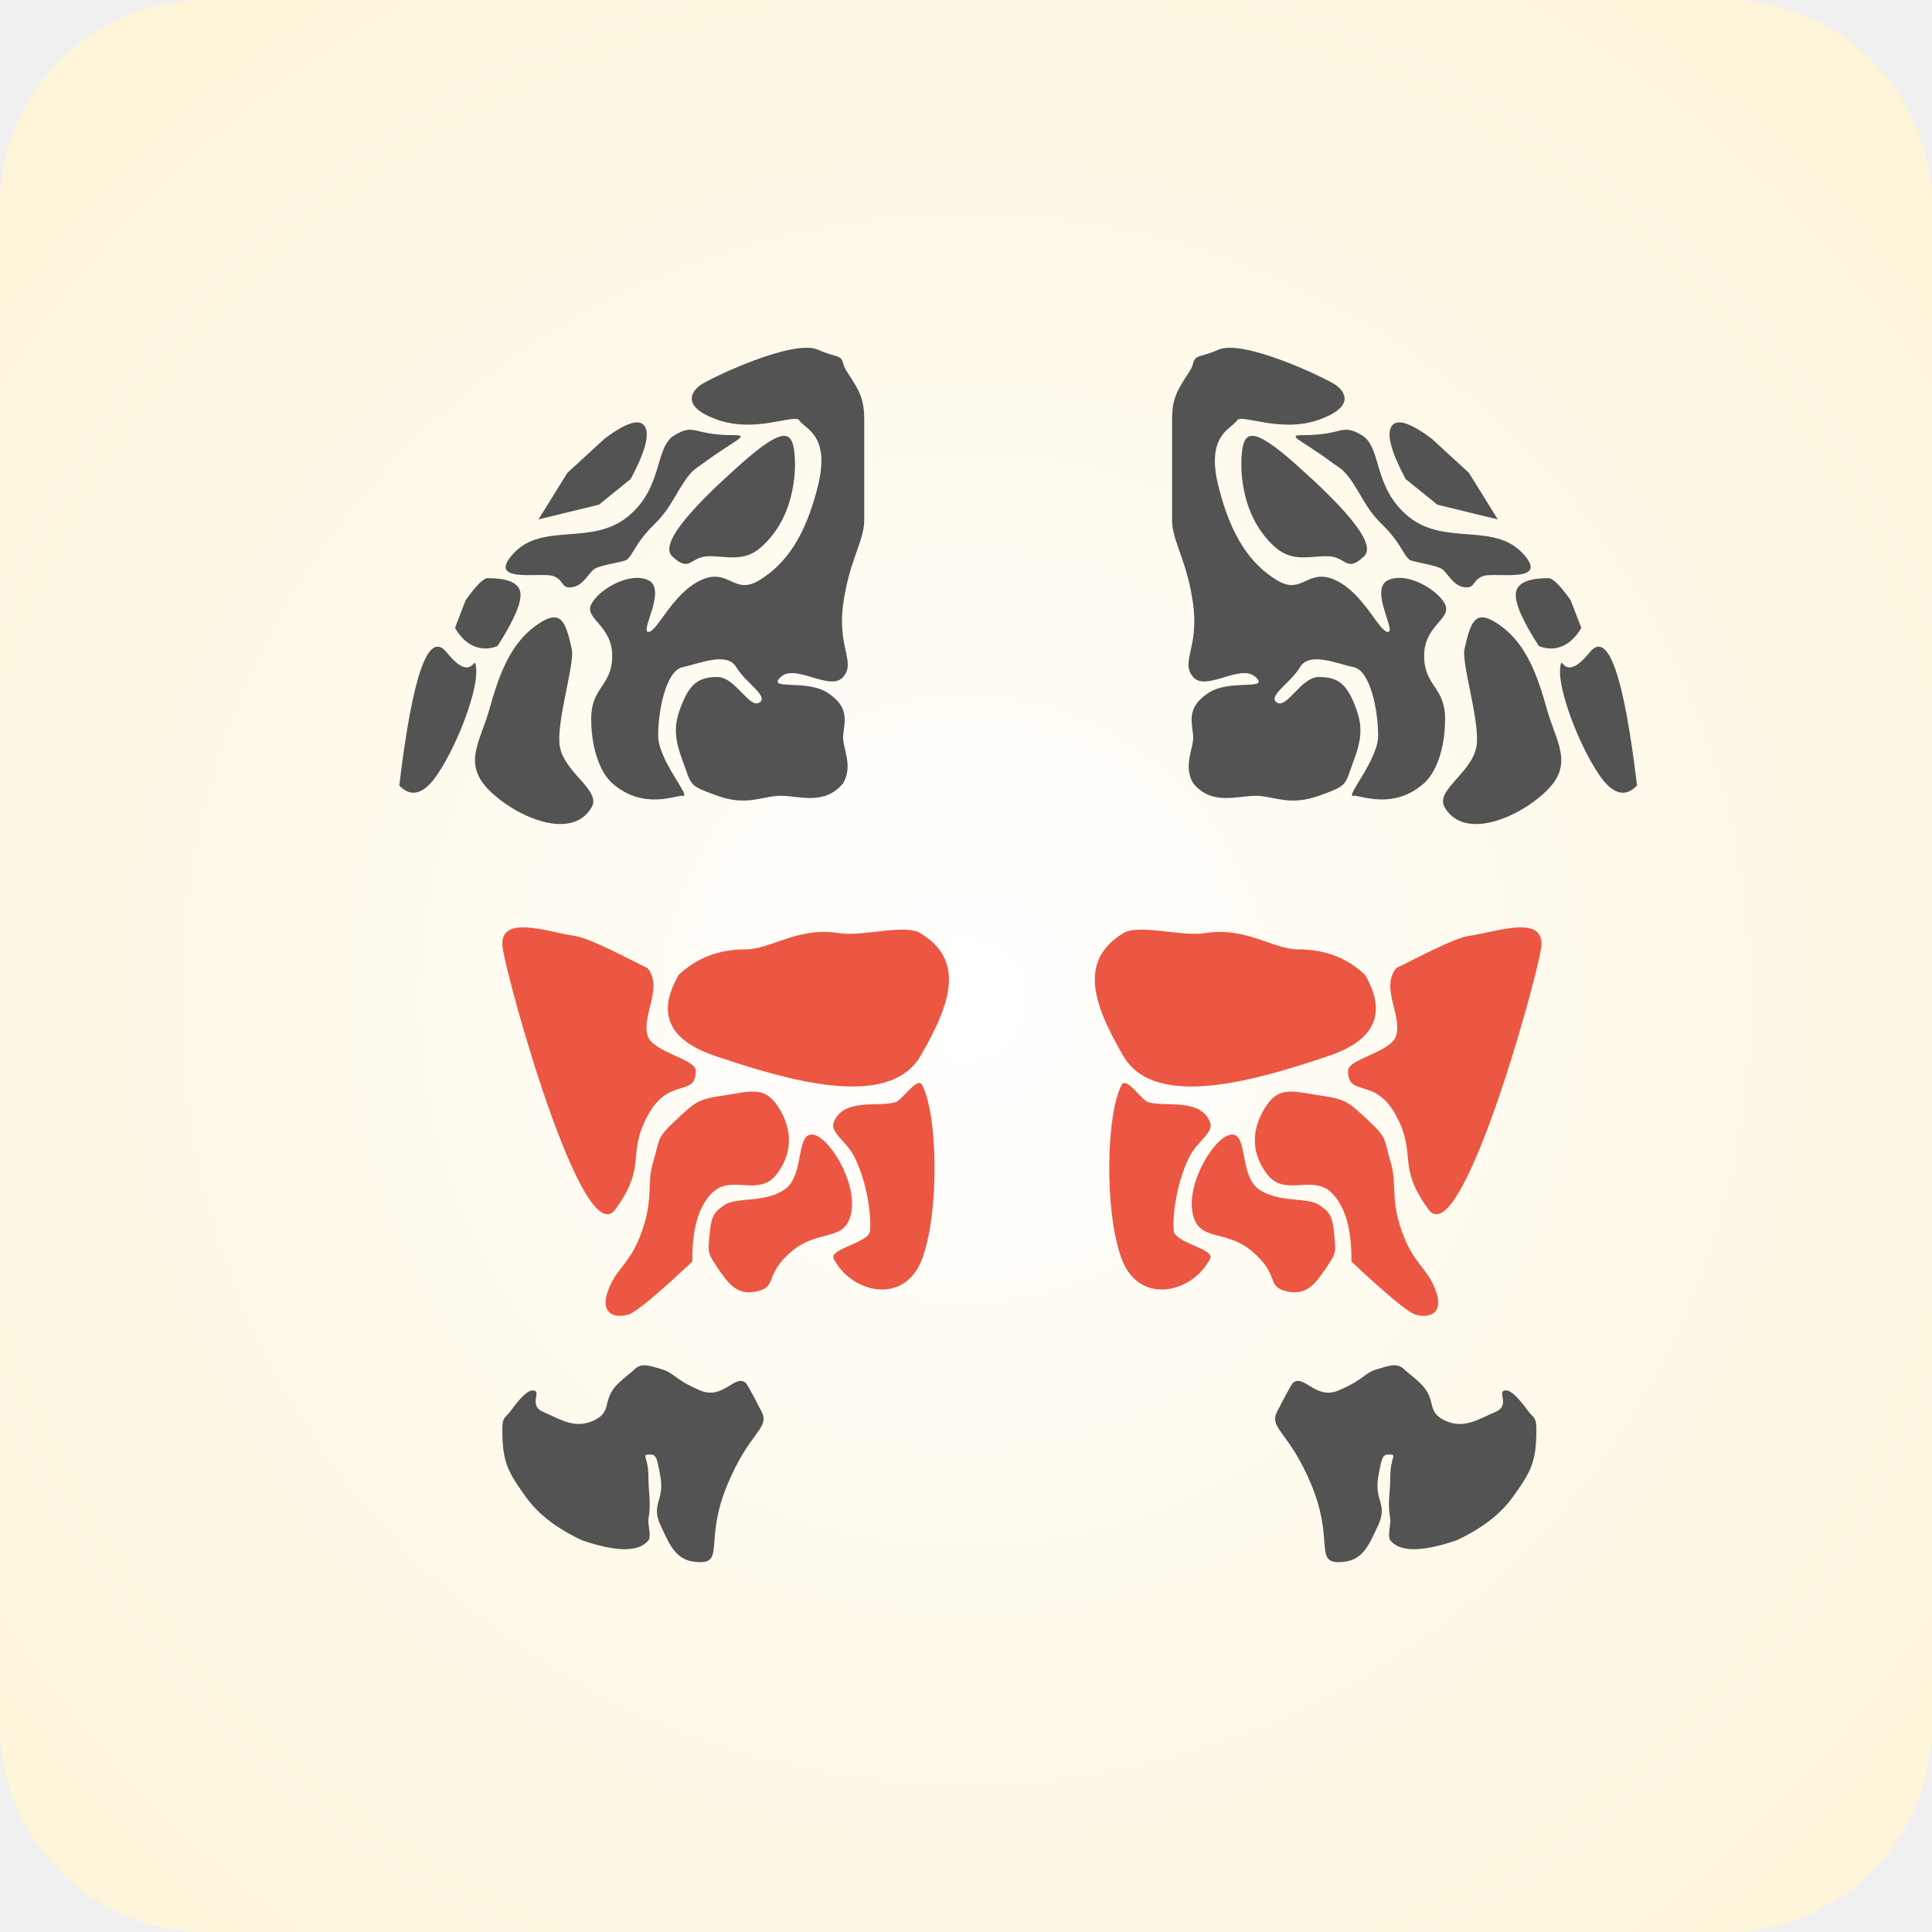
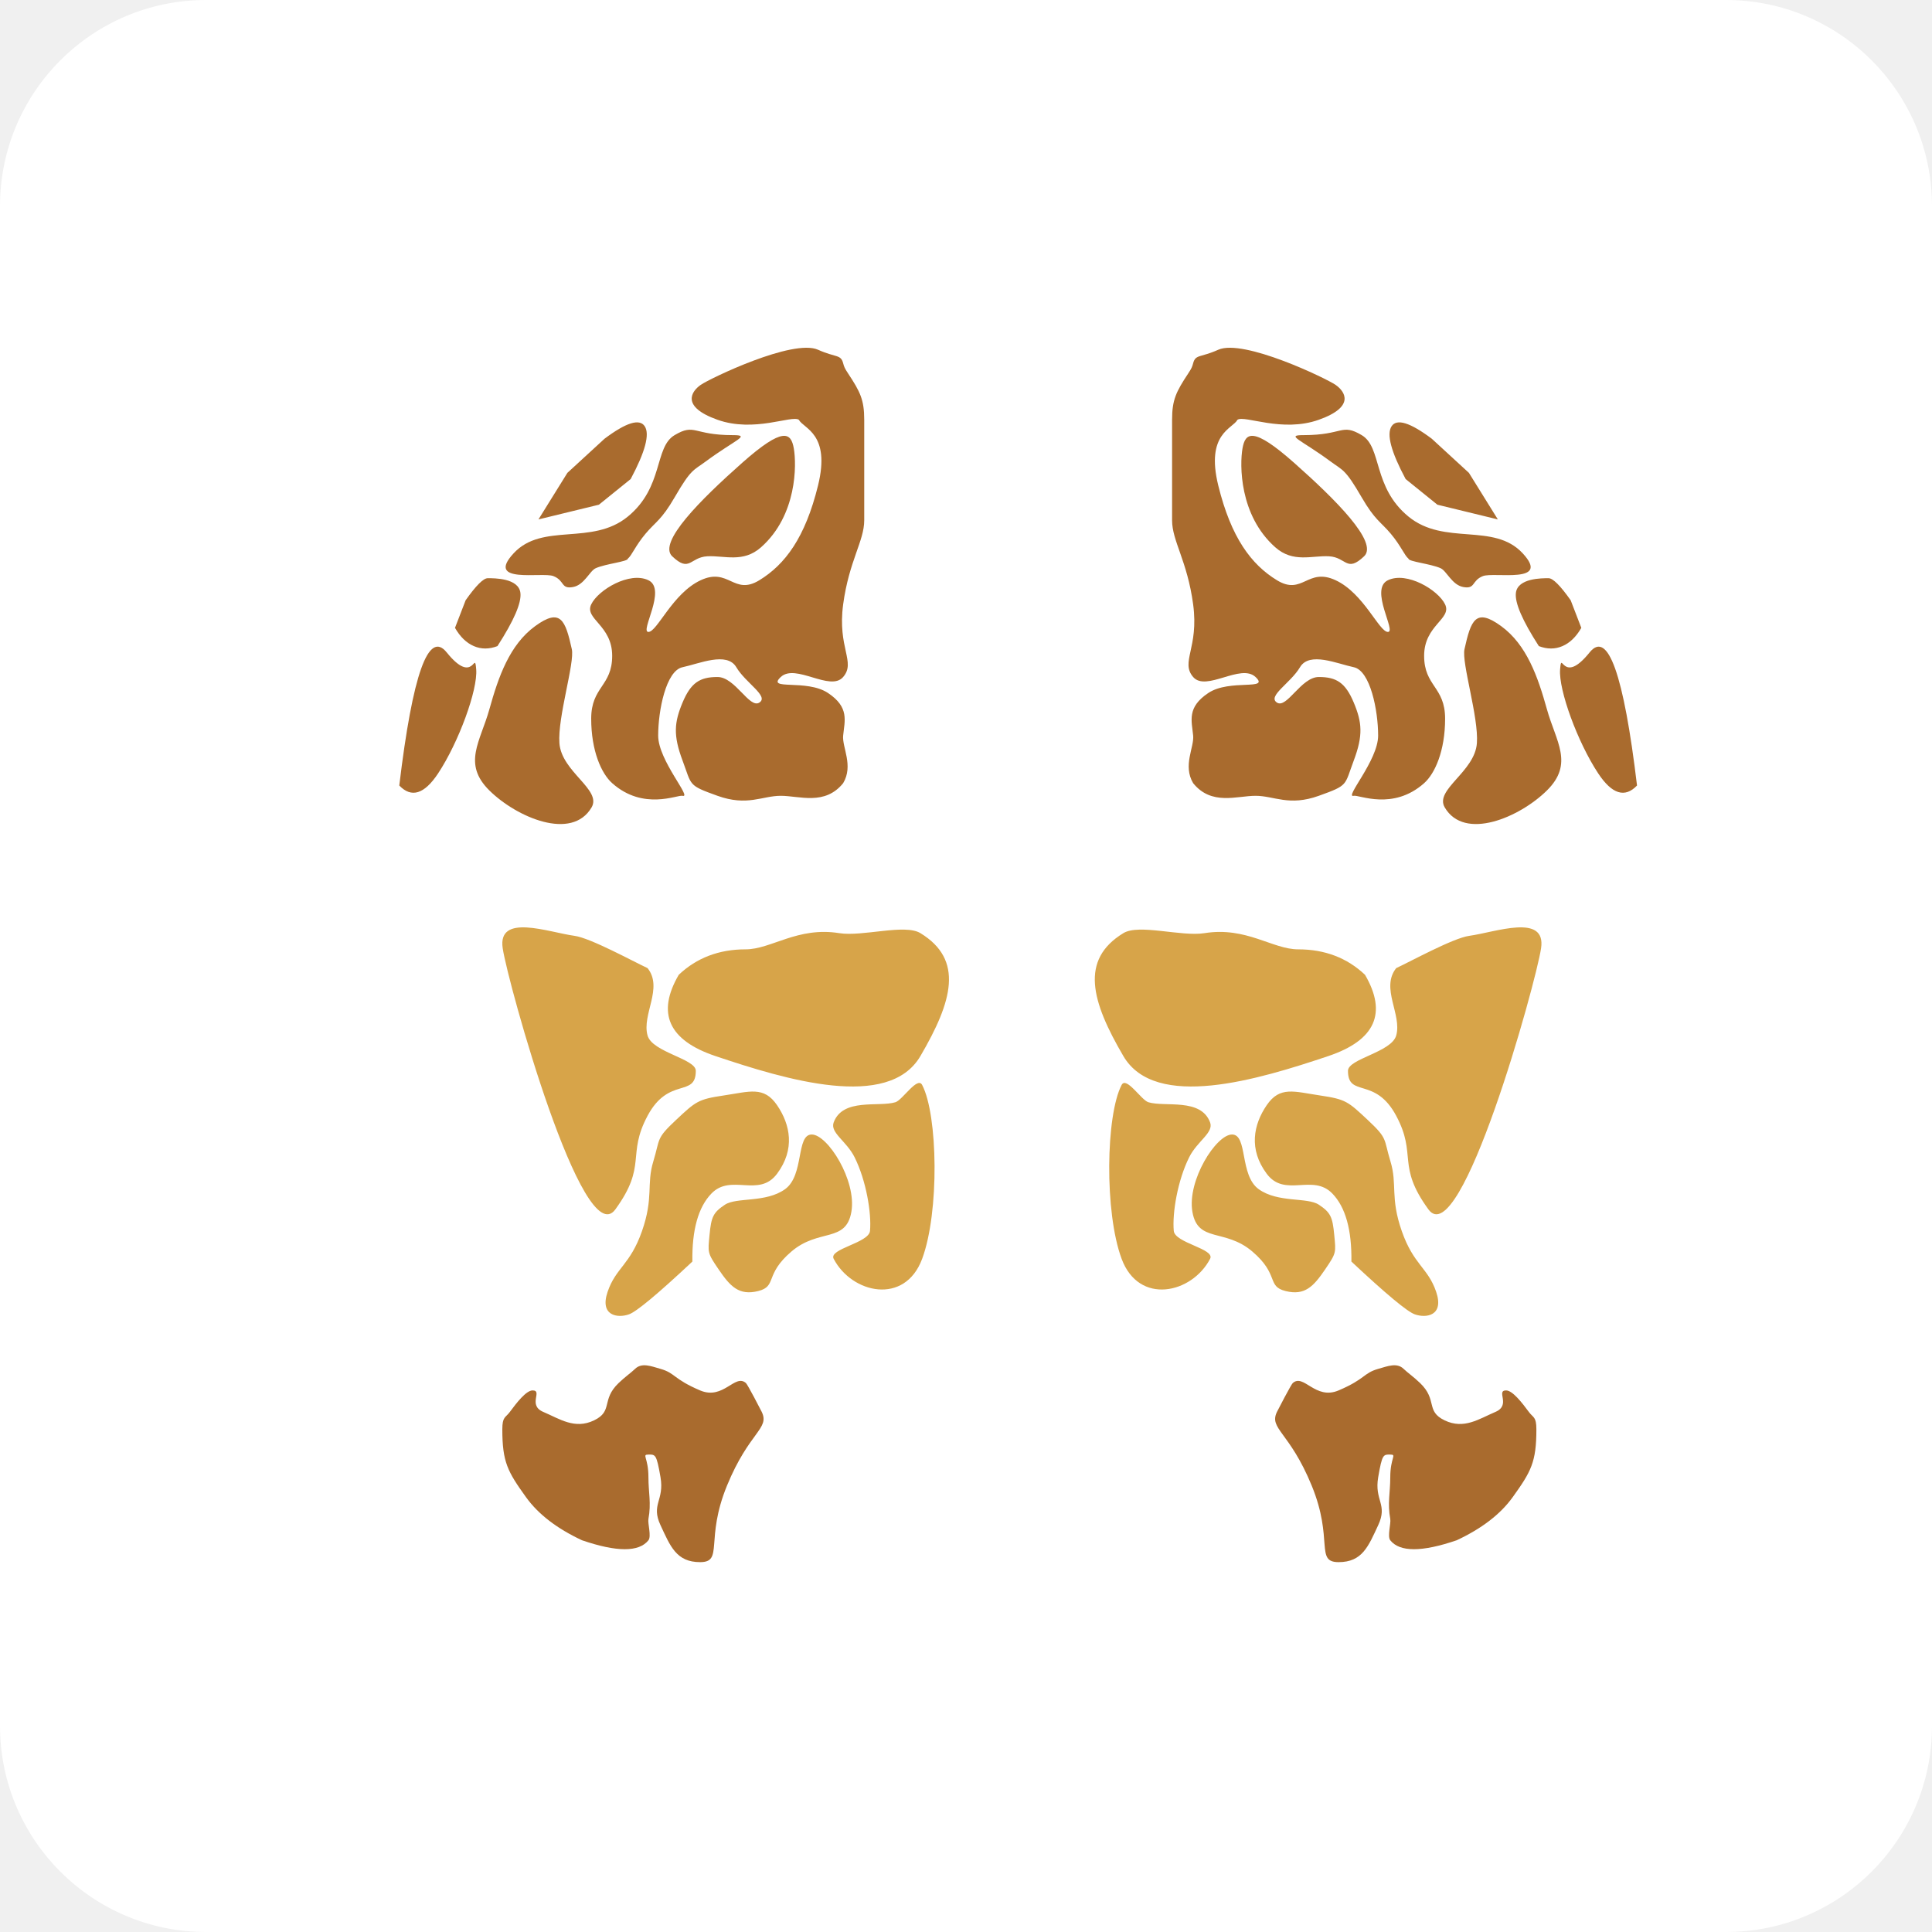
<svg xmlns="http://www.w3.org/2000/svg" width="150px" height="150px" viewBox="0 0 150 150" version="1.1">
-   <defs>
-     <radialGradient cx="50%" cy="51.721%" fx="50%" fy="51.721%" r="68.285%" id="radialGradient-1">
-       <stop stop-color="#FFFFFF" offset="0%" />
-       <stop stop-color="#FEF4D7" offset="100%" />
-     </radialGradient>
-   </defs>
+   <defs />
  <g id="Page-1" stroke="none" stroke-width="1" fill="none" fill-rule="evenodd">
    <g id="brainPartsv3" fill-rule="nonzero">
-       <rect id="Rectangle" fill="url(#radialGradient-1)" x="0" y="0" width="150" height="150" rx="16" />
+       <rect id="Rectangle" fill="#FFFFFF" x="0" y="0" width="150" height="150" rx="16" />
      <g id="cerebrum" transform="translate(31, 27)">
-         <path d="M63.587,0.154 C65.537,-0.719 71.982,2.385 72.698,2.884 C73.414,3.382 74.258,4.573 71.392,5.591 C68.526,6.609 65.638,5.213 65.077,5.591 C64.715,6.286 62.591,6.649 63.587,10.697 C64.583,14.745 66.146,16.83 68.142,18.049 C70.138,19.268 70.507,17.028 72.698,18.049 C74.889,19.069 76.072,22.063 76.757,22.063 C77.442,22.063 75.3,18.749 76.757,18.049 C78.214,17.348 80.655,18.794 81.198,19.926 C81.741,21.059 79.569,21.534 79.569,23.914 C79.569,26.294 81.198,26.302 81.198,28.799 C81.198,31.295 80.408,33.059 79.569,33.805 C77.147,35.961 74.49,34.689 74.106,34.786 C73.332,34.981 75.998,32.047 75.998,30.11 C75.998,28.173 75.393,25.071 74.106,24.802 C72.82,24.534 70.665,23.566 69.932,24.802 C69.2,26.039 67.375,27.051 68.142,27.548 C68.91,28.045 70.017,25.562 71.392,25.562 C72.767,25.562 73.461,26.008 74.106,27.548 C74.751,29.089 74.841,30.088 74.106,32.047 C73.371,34.007 73.711,33.953 71.392,34.786 C69.073,35.619 67.926,34.786 66.479,34.786 C65.033,34.786 63.061,35.567 61.636,33.805 C60.817,32.433 61.725,31.026 61.636,30.11 C61.523,28.954 61.139,27.922 62.809,26.806 C64.479,25.691 67.627,26.641 66.479,25.562 C65.332,24.483 62.64,26.731 61.636,25.562 C60.631,24.393 62.091,23.31 61.636,19.926 C61.181,16.543 60,15.01 60,13.394 C60,11.778 60,12.047 60,9.696 C60,7.345 60,7.145 60,5.591 C60,4.036 60.316,3.414 61.257,1.988 C61.522,1.585 61.563,1.477 61.636,1.201 C61.822,0.498 62.186,0.781 63.587,0.154 Z M74.721,6.783 C76.317,7.726 75.554,10.812 78.354,13.107 C81.153,15.401 84.972,13.536 87.217,15.954 C89.462,18.373 84.997,17.387 84.132,17.728 C83.24,18.08 83.57,18.748 82.617,18.579 C81.728,18.421 81.326,17.327 80.842,17.113 C80.062,16.767 78.354,16.606 78.354,16.375 C78.033,16.11 77.772,15.381 76.98,14.439 C76.189,13.497 75.751,13.392 74.721,11.615 C73.433,9.391 73.27,9.542 72.297,8.822 C69.985,7.112 68.764,6.783 70.214,6.783 C73.306,6.783 73.126,5.84 74.721,6.783 Z M77.04,6.098 C77.441,5.48 78.481,5.801 80.162,7.062 L83.047,9.713 L85.293,13.328 L80.599,12.185 L78.133,10.193 C77.004,8.08 76.64,6.715 77.04,6.098 Z M86.693,19.034 C86.829,17.878 88.726,17.892 89.232,17.892 C89.569,17.892 90.141,18.462 90.947,19.604 L91.773,21.747 C91.371,22.445 90.883,22.917 90.308,23.164 C89.734,23.411 89.123,23.411 88.476,23.164 C87.197,21.18 86.603,19.804 86.693,19.034 Z M65.466,7.821 C65.682,6.583 66.271,6.093 69.479,8.936 C72.687,11.78 76.041,15.115 74.909,16.19 C73.542,17.489 73.542,16.262 72.177,16.19 C70.847,16.12 69.398,16.72 68.012,15.491 C65.203,13.002 65.25,9.058 65.466,7.821 Z M82.703,23.398 C83.203,21.154 83.567,20.167 85.549,21.612 C87.531,23.057 88.399,25.538 89.101,28.061 C89.804,30.584 91.214,32.289 89.101,34.374 C86.988,36.459 82.699,38.312 81.166,35.683 C80.363,34.305 83.506,32.929 83.666,30.698 C83.811,28.672 82.465,24.465 82.703,23.398 Z M90.126,24.97 C90.254,23.377 90.285,26.301 92.415,23.655 C93.834,21.89 95.062,25.335 96.098,33.987 C95.157,34.973 94.153,34.661 93.086,33.05 C91.486,30.633 89.998,26.562 90.126,24.97 Z" id="Combined-Shape" fill="#535353" />
-         <path d="M3.587,0.154 C5.537,-0.719 11.982,2.385 12.698,2.884 C13.414,3.382 14.258,4.573 11.392,5.591 C8.526,6.609 5.638,5.213 5.077,5.591 C4.715,6.286 2.591,6.649 3.587,10.697 C4.583,14.745 6.146,16.83 8.142,18.049 C10.138,19.268 10.507,17.028 12.698,18.049 C14.889,19.069 16.072,22.063 16.757,22.063 C17.442,22.063 15.3,18.749 16.757,18.049 C18.214,17.348 20.655,18.794 21.198,19.926 C21.741,21.059 19.569,21.534 19.569,23.914 C19.569,26.294 21.198,26.302 21.198,28.799 C21.198,31.295 20.408,33.059 19.569,33.805 C17.147,35.961 14.49,34.689 14.106,34.786 C13.332,34.981 15.998,32.047 15.998,30.11 C15.998,28.173 15.393,25.071 14.106,24.802 C12.82,24.534 10.665,23.566 9.932,24.802 C9.2,26.039 7.375,27.051 8.142,27.548 C8.91,28.045 10.017,25.562 11.392,25.562 C12.767,25.562 13.461,26.008 14.106,27.548 C14.751,29.089 14.841,30.088 14.106,32.047 C13.371,34.007 13.711,33.953 11.392,34.786 C9.073,35.619 7.926,34.786 6.479,34.786 C5.033,34.786 3.061,35.567 1.636,33.805 C0.817,32.433 1.725,31.026 1.636,30.11 C1.523,28.954 1.139,27.922 2.809,26.806 C4.479,25.691 7.627,26.641 6.479,25.562 C5.332,24.483 2.64,26.731 1.636,25.562 C0.631,24.393 2.091,23.31 1.636,19.926 C1.181,16.543 3.99999999e-07,15.01 3.99999999e-07,13.394 C3.99999999e-07,11.778 3.99999999e-07,12.047 3.99999999e-07,9.696 C3.99999996e-07,7.345 3.99999999e-07,7.145 3.99999999e-07,5.591 C3.99999999e-07,4.036 0.316,3.414 1.257,1.988 C1.522,1.585 1.563,1.477 1.636,1.201 C1.822,0.498 2.186,0.781 3.587,0.154 Z M14.721,6.783 C16.317,7.726 15.554,10.812 18.354,13.107 C21.153,15.401 24.972,13.536 27.217,15.954 C29.462,18.373 24.997,17.387 24.132,17.728 C23.24,18.08 23.57,18.748 22.617,18.579 C21.728,18.421 21.326,17.327 20.842,17.113 C20.062,16.767 18.354,16.606 18.354,16.375 C18.033,16.11 17.772,15.381 16.98,14.439 C16.189,13.497 15.751,13.392 14.721,11.615 C13.433,9.391 13.27,9.542 12.297,8.822 C9.985,7.112 8.764,6.783 10.214,6.783 C13.306,6.783 13.126,5.84 14.721,6.783 Z M17.04,6.098 C17.441,5.48 18.481,5.801 20.162,7.062 L23.047,9.713 L25.293,13.328 L20.599,12.185 L18.133,10.193 C17.004,8.08 16.64,6.715 17.04,6.098 Z M26.693,19.034 C26.829,17.878 28.726,17.892 29.232,17.892 C29.569,17.892 30.141,18.462 30.947,19.604 L31.773,21.747 C31.371,22.445 30.883,22.917 30.308,23.164 C29.734,23.411 29.123,23.411 28.476,23.164 C27.197,21.18 26.603,19.804 26.693,19.034 Z M5.466,7.821 C5.682,6.583 6.271,6.093 9.479,8.936 C12.687,11.78 16.041,15.115 14.909,16.19 C13.542,17.489 13.542,16.262 12.177,16.19 C10.847,16.12 9.398,16.72 8.012,15.491 C5.203,13.002 5.25,9.058 5.466,7.821 Z M22.703,23.398 C23.203,21.154 23.567,20.167 25.549,21.612 C27.531,23.057 28.399,25.538 29.101,28.061 C29.804,30.584 31.214,32.289 29.101,34.374 C26.988,36.459 22.699,38.312 21.166,35.683 C20.363,34.305 23.506,32.929 23.666,30.698 C23.811,28.672 22.465,24.465 22.703,23.398 Z M30.126,24.97 C30.254,23.377 30.285,26.301 32.415,23.655 C33.834,21.89 35.062,25.335 36.098,33.987 C35.157,34.973 34.153,34.661 33.086,33.05 C31.486,30.633 29.998,26.562 30.126,24.97 Z" id="Combined-Shape" fill="#535353" transform="translate(18.0492, 18.48914) scale(-1, 1) translate(-18.0492, -18.48914) " />
-         <path d="M16.178,73.287 C16.821,71.412 17.922,71.214 18.842,68.589 C19.762,65.964 19.178,64.958 19.722,63.175 C20.265,61.391 19.909,61.432 21.466,59.973 C23.023,58.515 23.188,58.348 25.194,58.051 C27.2,57.754 28.306,57.302 29.333,58.809 C30.36,60.317 30.747,62.225 29.333,64.126 C27.92,66.026 25.759,64.084 24.232,65.669 C23.213,66.725 22.721,68.484 22.756,70.947 C20.062,73.47 18.421,74.836 17.834,75.045 C16.952,75.359 15.535,75.161 16.178,73.287 Z M25.28,66.535 C26.189,65.931 28.449,66.407 29.952,65.327 C31.456,64.246 30.79,61.082 32.023,61.082 C33.256,61.082 35.521,64.654 35.101,67.085 C34.681,69.515 32.58,68.353 30.454,70.161 C28.328,71.969 29.356,72.866 27.865,73.237 C26.375,73.609 25.698,72.88 24.804,71.57 C23.91,70.26 23.957,70.268 24.088,68.877 C24.22,67.485 24.37,67.14 25.28,66.535 Z M40.461,45.449 C43.854,47.521 42.945,50.747 40.461,54.992 C37.977,59.238 30.003,56.827 24.546,54.992 C20.908,53.769 19.959,51.666 21.698,48.683 C23.091,47.366 24.822,46.707 26.889,46.707 C28.88,46.707 30.916,44.93 34.157,45.449 C35.965,45.739 39.246,44.707 40.461,45.449 Z M19.277,53.397 C19.645,54.7 23.022,55.2 23.022,56.138 C23.022,58.249 20.917,56.555 19.277,59.63 C17.636,62.706 19.277,63.457 16.776,66.897 C14.275,70.337 8.438,49.36 8.029,46.621 C7.621,43.882 11.584,45.381 13.605,45.658 C14.853,45.829 18.154,47.645 19.277,48.164 C20.51,49.713 18.816,51.769 19.277,53.397 Z M33.726,60.145 C34.439,58.225 37.218,58.972 38.519,58.577 C39.071,58.409 40.232,56.54 40.596,57.236 C41.819,59.574 41.941,67.113 40.596,70.734 C39.252,74.355 35.141,73.438 33.726,70.734 C33.318,69.953 36.461,69.515 36.547,68.564 C36.671,67.181 36.252,64.658 35.35,62.848 C34.722,61.589 33.43,60.944 33.726,60.145 Z" id="Combined-Shape" fill="#EC5743" />
-         <path d="M62.178,73.287 C62.821,71.412 63.922,71.214 64.842,68.589 C65.762,65.964 65.178,64.958 65.722,63.175 C66.265,61.391 65.909,61.432 67.466,59.973 C69.023,58.515 69.188,58.348 71.194,58.051 C73.2,57.754 74.306,57.302 75.333,58.809 C76.36,60.317 76.747,62.225 75.333,64.126 C73.92,66.026 71.759,64.084 70.232,65.669 C69.213,66.725 68.721,68.484 68.756,70.947 C66.062,73.47 64.421,74.836 63.834,75.045 C62.952,75.359 61.535,75.161 62.178,73.287 Z M71.28,66.535 C72.189,65.931 74.449,66.407 75.952,65.327 C77.456,64.246 76.79,61.082 78.023,61.082 C79.256,61.082 81.521,64.654 81.101,67.085 C80.681,69.515 78.58,68.353 76.454,70.161 C74.328,71.969 75.356,72.866 73.865,73.237 C72.375,73.609 71.698,72.88 70.804,71.57 C69.91,70.26 69.957,70.268 70.088,68.877 C70.22,67.485 70.37,67.14 71.28,66.535 Z M86.461,45.449 C89.854,47.521 88.945,50.747 86.461,54.992 C83.977,59.238 76.003,56.827 70.546,54.992 C66.908,53.769 65.959,51.666 67.699,48.683 C69.091,47.366 70.822,46.707 72.889,46.707 C74.88,46.707 76.916,44.93 80.157,45.449 C81.965,45.739 85.246,44.707 86.461,45.449 Z M65.277,53.397 C65.645,54.7 69.022,55.2 69.022,56.138 C69.022,58.249 66.917,56.555 65.277,59.63 C63.636,62.706 65.277,63.457 62.776,66.897 C60.275,70.337 54.438,49.36 54.029,46.621 C53.621,43.882 57.584,45.381 59.605,45.658 C60.853,45.829 64.154,47.645 65.277,48.164 C66.51,49.713 64.816,51.769 65.277,53.397 Z M79.726,60.145 C80.439,58.225 83.218,58.972 84.519,58.577 C85.071,58.409 86.232,56.54 86.596,57.236 C87.819,59.574 87.941,67.113 86.596,70.734 C85.252,74.355 81.141,73.438 79.726,70.734 C79.318,69.953 82.461,69.515 82.547,68.564 C82.671,67.181 82.252,64.658 81.35,62.848 C80.722,61.589 79.43,60.944 79.726,60.145 Z" id="Combined-Shape" fill="#EC5743" transform="translate(71.33908, 60.08327) scale(-1, 1) translate(-71.33908, -60.08327) " />
-         <path d="M28.144,82.624 C28.06,82.45 27.047,80.499 26.916,80.382 C26.06,79.619 25.172,81.724 23.356,80.952 C21.262,80.06 21.442,79.61 20.282,79.279 C19.549,79.07 18.827,78.773 18.307,79.279 C18.004,79.573 17.53,79.897 17.026,80.382 C15.654,81.702 16.624,82.556 15.12,83.278 C13.616,84 12.442,83.155 11.187,82.624 C9.932,82.094 11.172,80.952 10.349,80.952 C9.851,80.952 9.102,81.92 8.583,82.624 C8.245,83.083 8,82.975 8,83.976 C8,86.515 8.413,87.256 9.838,89.238 C10.787,90.56 12.238,91.676 14.189,92.587 C16.892,93.511 18.61,93.511 19.344,92.587 C19.587,92.281 19.28,91.285 19.344,90.934 C19.572,89.693 19.344,88.899 19.344,87.695 C19.344,86.152 18.807,85.933 19.344,85.933 C19.882,85.933 19.971,85.878 20.282,87.695 C20.593,89.512 19.52,89.783 20.282,91.416 C21.044,93.049 21.509,94.284 23.356,94.284 C25.204,94.284 23.725,92.529 25.445,88.34 C27.166,84.15 28.775,83.938 28.144,82.624 Z" id="Path-78" fill="#535353" />
-         <path d="M88.144,82.624 C88.06,82.45 87.047,80.499 86.916,80.382 C86.06,79.619 85.172,81.724 83.356,80.952 C81.262,80.06 81.442,79.61 80.282,79.279 C79.549,79.07 78.827,78.773 78.307,79.279 C78.004,79.573 77.53,79.897 77.026,80.382 C75.654,81.702 76.624,82.556 75.12,83.278 C73.616,84 72.442,83.155 71.187,82.624 C69.932,82.094 71.172,80.952 70.349,80.952 C69.851,80.952 69.102,81.92 68.583,82.624 C68.245,83.083 68,82.975 68,83.976 C68,86.515 68.413,87.256 69.838,89.238 C70.787,90.56 72.238,91.676 74.189,92.587 C76.892,93.511 78.61,93.511 79.344,92.587 C79.587,92.281 79.28,91.285 79.344,90.934 C79.572,89.693 79.344,88.899 79.344,87.695 C79.344,86.152 78.807,85.933 79.344,85.933 C79.882,85.933 79.971,85.878 80.282,87.695 C80.593,89.512 79.52,89.783 80.282,91.416 C81.044,93.049 81.509,94.284 83.356,94.284 C85.204,94.284 83.725,92.529 85.445,88.34 C87.166,84.15 88.775,83.938 88.144,82.624 Z" id="Path-78" fill="#535353" transform="translate(78.14205, 86.64211) scale(-1, 1) translate(-78.14205, -86.64211) " />
+         <path d="M63.587,0.154 C65.537,-0.719 71.982,2.385 72.698,2.884 C73.414,3.382 74.258,4.573 71.392,5.591 C68.526,6.609 65.638,5.213 65.077,5.591 C64.715,6.286 62.591,6.649 63.587,10.697 C64.583,14.745 66.146,16.83 68.142,18.049 C70.138,19.268 70.507,17.028 72.698,18.049 C74.889,19.069 76.072,22.063 76.757,22.063 C77.442,22.063 75.3,18.749 76.757,18.049 C78.214,17.348 80.655,18.794 81.198,19.926 C81.741,21.059 79.569,21.534 79.569,23.914 C79.569,26.294 81.198,26.302 81.198,28.799 C81.198,31.295 80.408,33.059 79.569,33.805 C77.147,35.961 74.49,34.689 74.106,34.786 C73.332,34.981 75.998,32.047 75.998,30.11 C75.998,28.173 75.393,25.071 74.106,24.802 C72.82,24.534 70.665,23.566 69.932,24.802 C69.2,26.039 67.375,27.051 68.142,27.548 C68.91,28.045 70.017,25.562 71.392,25.562 C72.767,25.562 73.461,26.008 74.106,27.548 C74.751,29.089 74.841,30.088 74.106,32.047 C73.371,34.007 73.711,33.953 71.392,34.786 C69.073,35.619 67.926,34.786 66.479,34.786 C65.033,34.786 63.061,35.567 61.636,33.805 C60.817,32.433 61.725,31.026 61.636,30.11 C61.523,28.954 61.139,27.922 62.809,26.806 C64.479,25.691 67.627,26.641 66.479,25.562 C65.332,24.483 62.64,26.731 61.636,25.562 C60.631,24.393 62.091,23.31 61.636,19.926 C61.181,16.543 60,15.01 60,13.394 C60,11.778 60,12.047 60,9.696 C60,7.345 60,7.145 60,5.591 C60,4.036 60.316,3.414 61.257,1.988 C61.522,1.585 61.563,1.477 61.636,1.201 C61.822,0.498 62.186,0.781 63.587,0.154 Z M74.721,6.783 C76.317,7.726 75.554,10.812 78.354,13.107 C81.153,15.401 84.972,13.536 87.217,15.954 C89.462,18.373 84.997,17.387 84.132,17.728 C83.24,18.08 83.57,18.748 82.617,18.579 C81.728,18.421 81.326,17.327 80.842,17.113 C80.062,16.767 78.354,16.606 78.354,16.375 C78.033,16.11 77.772,15.381 76.98,14.439 C76.189,13.497 75.751,13.392 74.721,11.615 C73.433,9.391 73.27,9.542 72.297,8.822 C69.985,7.112 68.764,6.783 70.214,6.783 C73.306,6.783 73.126,5.84 74.721,6.783 Z M77.04,6.098 C77.441,5.48 78.481,5.801 80.162,7.062 L83.047,9.713 L85.293,13.328 L80.599,12.185 L78.133,10.193 C77.004,8.08 76.64,6.715 77.04,6.098 Z M86.693,19.034 C86.829,17.878 88.726,17.892 89.232,17.892 C89.569,17.892 90.141,18.462 90.947,19.604 L91.773,21.747 C91.371,22.445 90.883,22.917 90.308,23.164 C89.734,23.411 89.123,23.411 88.476,23.164 C87.197,21.18 86.603,19.804 86.693,19.034 Z M65.466,7.821 C65.682,6.583 66.271,6.093 69.479,8.936 C72.687,11.78 76.041,15.115 74.909,16.19 C73.542,17.489 73.542,16.262 72.177,16.19 C70.847,16.12 69.398,16.72 68.012,15.491 C65.203,13.002 65.25,9.058 65.466,7.821 Z M82.703,23.398 C83.203,21.154 83.567,20.167 85.549,21.612 C87.531,23.057 88.399,25.538 89.101,28.061 C89.804,30.584 91.214,32.289 89.101,34.374 C86.988,36.459 82.699,38.312 81.166,35.683 C80.363,34.305 83.506,32.929 83.666,30.698 C83.811,28.672 82.465,24.465 82.703,23.398 Z M90.126,24.97 C90.254,23.377 90.285,26.301 92.415,23.655 C93.834,21.89 95.062,25.335 96.098,33.987 C95.157,34.973 94.153,34.661 93.086,33.05 C91.486,30.633 89.998,26.562 90.126,24.97 Z" id="Combined-Shape" fill="#A96B2E" />
+         <path d="M3.587,0.154 C5.537,-0.719 11.982,2.385 12.698,2.884 C13.414,3.382 14.258,4.573 11.392,5.591 C8.526,6.609 5.638,5.213 5.077,5.591 C4.715,6.286 2.591,6.649 3.587,10.697 C4.583,14.745 6.146,16.83 8.142,18.049 C10.138,19.268 10.507,17.028 12.698,18.049 C14.889,19.069 16.072,22.063 16.757,22.063 C17.442,22.063 15.3,18.749 16.757,18.049 C18.214,17.348 20.655,18.794 21.198,19.926 C21.741,21.059 19.569,21.534 19.569,23.914 C19.569,26.294 21.198,26.302 21.198,28.799 C21.198,31.295 20.408,33.059 19.569,33.805 C17.147,35.961 14.49,34.689 14.106,34.786 C13.332,34.981 15.998,32.047 15.998,30.11 C15.998,28.173 15.393,25.071 14.106,24.802 C12.82,24.534 10.665,23.566 9.932,24.802 C9.2,26.039 7.375,27.051 8.142,27.548 C8.91,28.045 10.017,25.562 11.392,25.562 C12.767,25.562 13.461,26.008 14.106,27.548 C14.751,29.089 14.841,30.088 14.106,32.047 C13.371,34.007 13.711,33.953 11.392,34.786 C9.073,35.619 7.926,34.786 6.479,34.786 C5.033,34.786 3.061,35.567 1.636,33.805 C0.817,32.433 1.725,31.026 1.636,30.11 C1.523,28.954 1.139,27.922 2.809,26.806 C4.479,25.691 7.627,26.641 6.479,25.562 C5.332,24.483 2.64,26.731 1.636,25.562 C0.631,24.393 2.091,23.31 1.636,19.926 C1.181,16.543 3.99999999e-07,15.01 3.99999999e-07,13.394 C3.99999999e-07,11.778 3.99999999e-07,12.047 3.99999999e-07,9.696 C3.99999996e-07,7.345 3.99999999e-07,7.145 3.99999999e-07,5.591 C3.99999999e-07,4.036 0.316,3.414 1.257,1.988 C1.522,1.585 1.563,1.477 1.636,1.201 C1.822,0.498 2.186,0.781 3.587,0.154 Z M14.721,6.783 C16.317,7.726 15.554,10.812 18.354,13.107 C21.153,15.401 24.972,13.536 27.217,15.954 C29.462,18.373 24.997,17.387 24.132,17.728 C23.24,18.08 23.57,18.748 22.617,18.579 C21.728,18.421 21.326,17.327 20.842,17.113 C20.062,16.767 18.354,16.606 18.354,16.375 C18.033,16.11 17.772,15.381 16.98,14.439 C16.189,13.497 15.751,13.392 14.721,11.615 C13.433,9.391 13.27,9.542 12.297,8.822 C9.985,7.112 8.764,6.783 10.214,6.783 C13.306,6.783 13.126,5.84 14.721,6.783 Z M17.04,6.098 C17.441,5.48 18.481,5.801 20.162,7.062 L23.047,9.713 L25.293,13.328 L20.599,12.185 L18.133,10.193 C17.004,8.08 16.64,6.715 17.04,6.098 Z M26.693,19.034 C26.829,17.878 28.726,17.892 29.232,17.892 C29.569,17.892 30.141,18.462 30.947,19.604 L31.773,21.747 C31.371,22.445 30.883,22.917 30.308,23.164 C29.734,23.411 29.123,23.411 28.476,23.164 C27.197,21.18 26.603,19.804 26.693,19.034 Z M5.466,7.821 C5.682,6.583 6.271,6.093 9.479,8.936 C12.687,11.78 16.041,15.115 14.909,16.19 C13.542,17.489 13.542,16.262 12.177,16.19 C10.847,16.12 9.398,16.72 8.012,15.491 C5.203,13.002 5.25,9.058 5.466,7.821 Z M22.703,23.398 C23.203,21.154 23.567,20.167 25.549,21.612 C27.531,23.057 28.399,25.538 29.101,28.061 C29.804,30.584 31.214,32.289 29.101,34.374 C26.988,36.459 22.699,38.312 21.166,35.683 C20.363,34.305 23.506,32.929 23.666,30.698 C23.811,28.672 22.465,24.465 22.703,23.398 Z M30.126,24.97 C30.254,23.377 30.285,26.301 32.415,23.655 C33.834,21.89 35.062,25.335 36.098,33.987 C35.157,34.973 34.153,34.661 33.086,33.05 C31.486,30.633 29.998,26.562 30.126,24.97 Z" id="Combined-Shape" fill="#A96B2E" transform="translate(18.0492, 18.48914) scale(-1, 1) translate(-18.0492, -18.48914) " />
+         <path d="M16.178,73.287 C16.821,71.412 17.922,71.214 18.842,68.589 C19.762,65.964 19.178,64.958 19.722,63.175 C20.265,61.391 19.909,61.432 21.466,59.973 C23.023,58.515 23.188,58.348 25.194,58.051 C27.2,57.754 28.306,57.302 29.333,58.809 C30.36,60.317 30.747,62.225 29.333,64.126 C27.92,66.026 25.759,64.084 24.232,65.669 C23.213,66.725 22.721,68.484 22.756,70.947 C20.062,73.47 18.421,74.836 17.834,75.045 C16.952,75.359 15.535,75.161 16.178,73.287 Z M25.28,66.535 C26.189,65.931 28.449,66.407 29.952,65.327 C31.456,64.246 30.79,61.082 32.023,61.082 C33.256,61.082 35.521,64.654 35.101,67.085 C34.681,69.515 32.58,68.353 30.454,70.161 C28.328,71.969 29.356,72.866 27.865,73.237 C26.375,73.609 25.698,72.88 24.804,71.57 C23.91,70.26 23.957,70.268 24.088,68.877 C24.22,67.485 24.37,67.14 25.28,66.535 Z M40.461,45.449 C43.854,47.521 42.945,50.747 40.461,54.992 C37.977,59.238 30.003,56.827 24.546,54.992 C20.908,53.769 19.959,51.666 21.698,48.683 C23.091,47.366 24.822,46.707 26.889,46.707 C28.88,46.707 30.916,44.93 34.157,45.449 C35.965,45.739 39.246,44.707 40.461,45.449 Z M19.277,53.397 C19.645,54.7 23.022,55.2 23.022,56.138 C23.022,58.249 20.917,56.555 19.277,59.63 C17.636,62.706 19.277,63.457 16.776,66.897 C14.275,70.337 8.438,49.36 8.029,46.621 C7.621,43.882 11.584,45.381 13.605,45.658 C14.853,45.829 18.154,47.645 19.277,48.164 C20.51,49.713 18.816,51.769 19.277,53.397 Z M33.726,60.145 C34.439,58.225 37.218,58.972 38.519,58.577 C39.071,58.409 40.232,56.54 40.596,57.236 C41.819,59.574 41.941,67.113 40.596,70.734 C39.252,74.355 35.141,73.438 33.726,70.734 C33.318,69.953 36.461,69.515 36.547,68.564 C36.671,67.181 36.252,64.658 35.35,62.848 C34.722,61.589 33.43,60.944 33.726,60.145 Z" id="Combined-Shape" fill="#D7A449" />
+         <path d="M62.178,73.287 C62.821,71.412 63.922,71.214 64.842,68.589 C65.762,65.964 65.178,64.958 65.722,63.175 C66.265,61.391 65.909,61.432 67.466,59.973 C69.023,58.515 69.188,58.348 71.194,58.051 C73.2,57.754 74.306,57.302 75.333,58.809 C76.36,60.317 76.747,62.225 75.333,64.126 C73.92,66.026 71.759,64.084 70.232,65.669 C69.213,66.725 68.721,68.484 68.756,70.947 C66.062,73.47 64.421,74.836 63.834,75.045 C62.952,75.359 61.535,75.161 62.178,73.287 Z M71.28,66.535 C72.189,65.931 74.449,66.407 75.952,65.327 C77.456,64.246 76.79,61.082 78.023,61.082 C79.256,61.082 81.521,64.654 81.101,67.085 C80.681,69.515 78.58,68.353 76.454,70.161 C74.328,71.969 75.356,72.866 73.865,73.237 C72.375,73.609 71.698,72.88 70.804,71.57 C69.91,70.26 69.957,70.268 70.088,68.877 C70.22,67.485 70.37,67.14 71.28,66.535 Z M86.461,45.449 C89.854,47.521 88.945,50.747 86.461,54.992 C83.977,59.238 76.003,56.827 70.546,54.992 C66.908,53.769 65.959,51.666 67.699,48.683 C69.091,47.366 70.822,46.707 72.889,46.707 C74.88,46.707 76.916,44.93 80.157,45.449 C81.965,45.739 85.246,44.707 86.461,45.449 Z M65.277,53.397 C65.645,54.7 69.022,55.2 69.022,56.138 C69.022,58.249 66.917,56.555 65.277,59.63 C63.636,62.706 65.277,63.457 62.776,66.897 C60.275,70.337 54.438,49.36 54.029,46.621 C53.621,43.882 57.584,45.381 59.605,45.658 C60.853,45.829 64.154,47.645 65.277,48.164 C66.51,49.713 64.816,51.769 65.277,53.397 Z M79.726,60.145 C80.439,58.225 83.218,58.972 84.519,58.577 C85.071,58.409 86.232,56.54 86.596,57.236 C87.819,59.574 87.941,67.113 86.596,70.734 C85.252,74.355 81.141,73.438 79.726,70.734 C79.318,69.953 82.461,69.515 82.547,68.564 C82.671,67.181 82.252,64.658 81.35,62.848 C80.722,61.589 79.43,60.944 79.726,60.145 Z" id="Combined-Shape" fill="#D7A449" transform="translate(71.33908, 60.08327) scale(-1, 1) translate(-71.33908, -60.08327) " />
+         <path d="M28.144,82.624 C28.06,82.45 27.047,80.499 26.916,80.382 C26.06,79.619 25.172,81.724 23.356,80.952 C21.262,80.06 21.442,79.61 20.282,79.279 C19.549,79.07 18.827,78.773 18.307,79.279 C18.004,79.573 17.53,79.897 17.026,80.382 C15.654,81.702 16.624,82.556 15.12,83.278 C13.616,84 12.442,83.155 11.187,82.624 C9.932,82.094 11.172,80.952 10.349,80.952 C9.851,80.952 9.102,81.92 8.583,82.624 C8.245,83.083 8,82.975 8,83.976 C8,86.515 8.413,87.256 9.838,89.238 C10.787,90.56 12.238,91.676 14.189,92.587 C16.892,93.511 18.61,93.511 19.344,92.587 C19.587,92.281 19.28,91.285 19.344,90.934 C19.572,89.693 19.344,88.899 19.344,87.695 C19.344,86.152 18.807,85.933 19.344,85.933 C19.882,85.933 19.971,85.878 20.282,87.695 C20.593,89.512 19.52,89.783 20.282,91.416 C21.044,93.049 21.509,94.284 23.356,94.284 C25.204,94.284 23.725,92.529 25.445,88.34 C27.166,84.15 28.775,83.938 28.144,82.624 Z" id="Path-78" fill="#A96B2E" />
+         <path d="M88.144,82.624 C88.06,82.45 87.047,80.499 86.916,80.382 C86.06,79.619 85.172,81.724 83.356,80.952 C81.262,80.06 81.442,79.61 80.282,79.279 C79.549,79.07 78.827,78.773 78.307,79.279 C78.004,79.573 77.53,79.897 77.026,80.382 C75.654,81.702 76.624,82.556 75.12,83.278 C73.616,84 72.442,83.155 71.187,82.624 C69.932,82.094 71.172,80.952 70.349,80.952 C69.851,80.952 69.102,81.92 68.583,82.624 C68.245,83.083 68,82.975 68,83.976 C68,86.515 68.413,87.256 69.838,89.238 C70.787,90.56 72.238,91.676 74.189,92.587 C76.892,93.511 78.61,93.511 79.344,92.587 C79.587,92.281 79.28,91.285 79.344,90.934 C79.572,89.693 79.344,88.899 79.344,87.695 C79.344,86.152 78.807,85.933 79.344,85.933 C79.882,85.933 79.971,85.878 80.282,87.695 C80.593,89.512 79.52,89.783 80.282,91.416 C81.044,93.049 81.509,94.284 83.356,94.284 C85.204,94.284 83.725,92.529 85.445,88.34 C87.166,84.15 88.775,83.938 88.144,82.624 Z" id="Path-78" fill="#A96B2E" transform="translate(78.14205, 86.64211) scale(-1, 1) translate(-78.14205, -86.64211) " />
      </g>
    </g>
  </g>
</svg>
